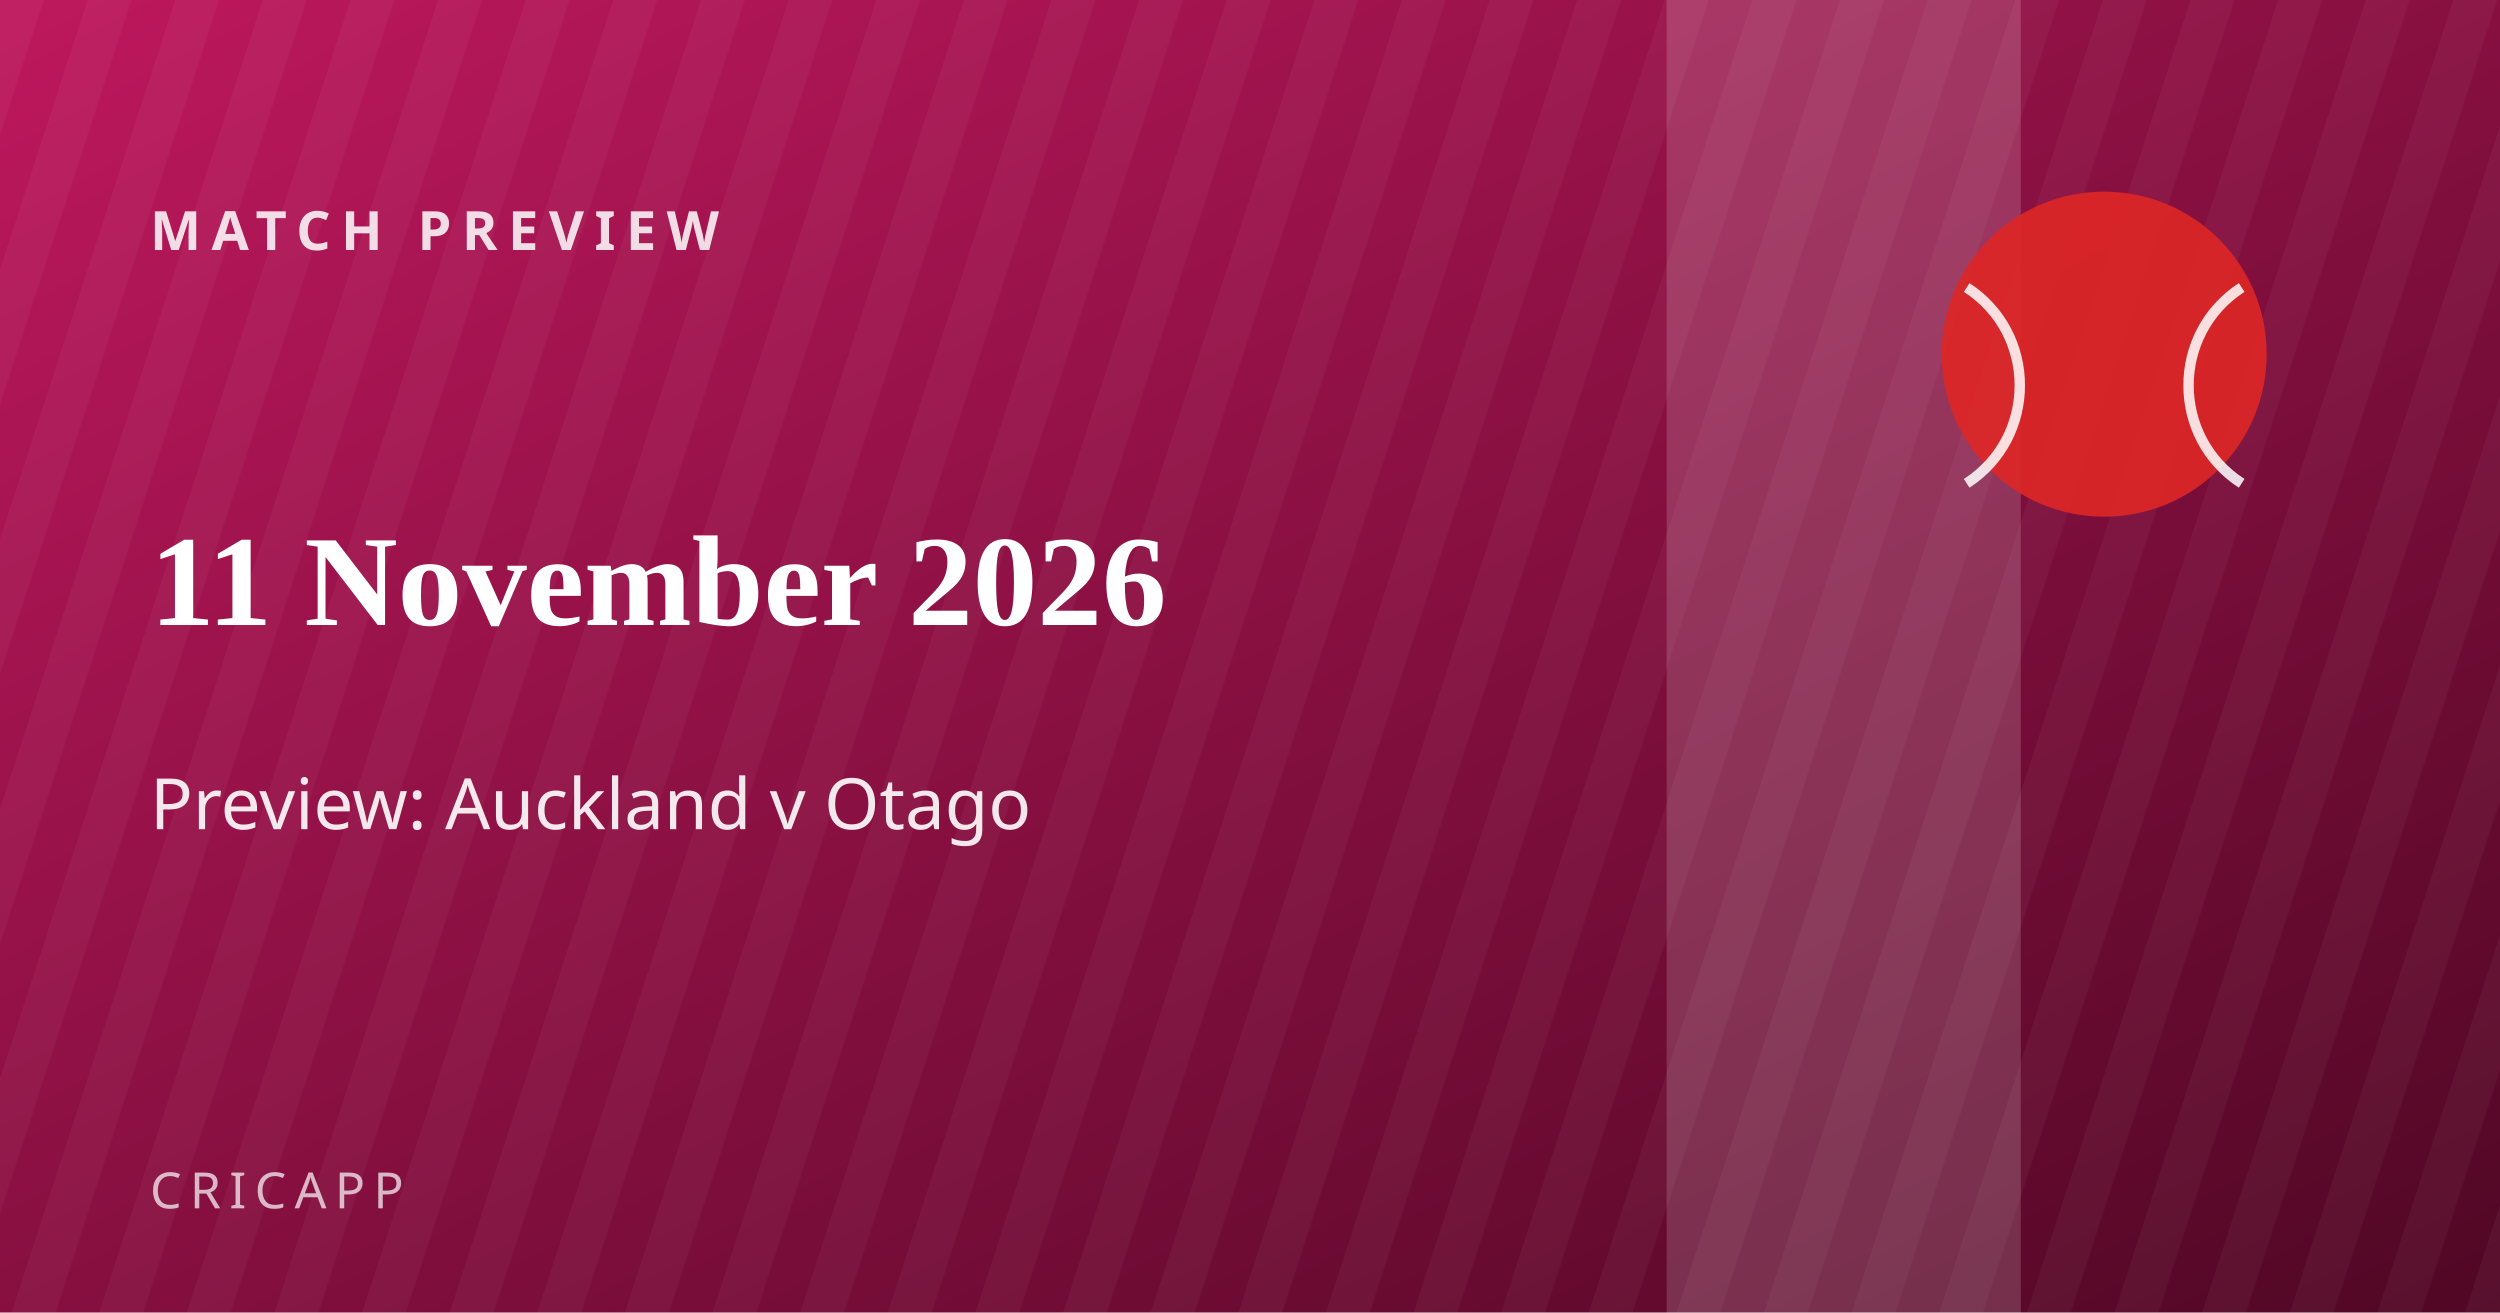
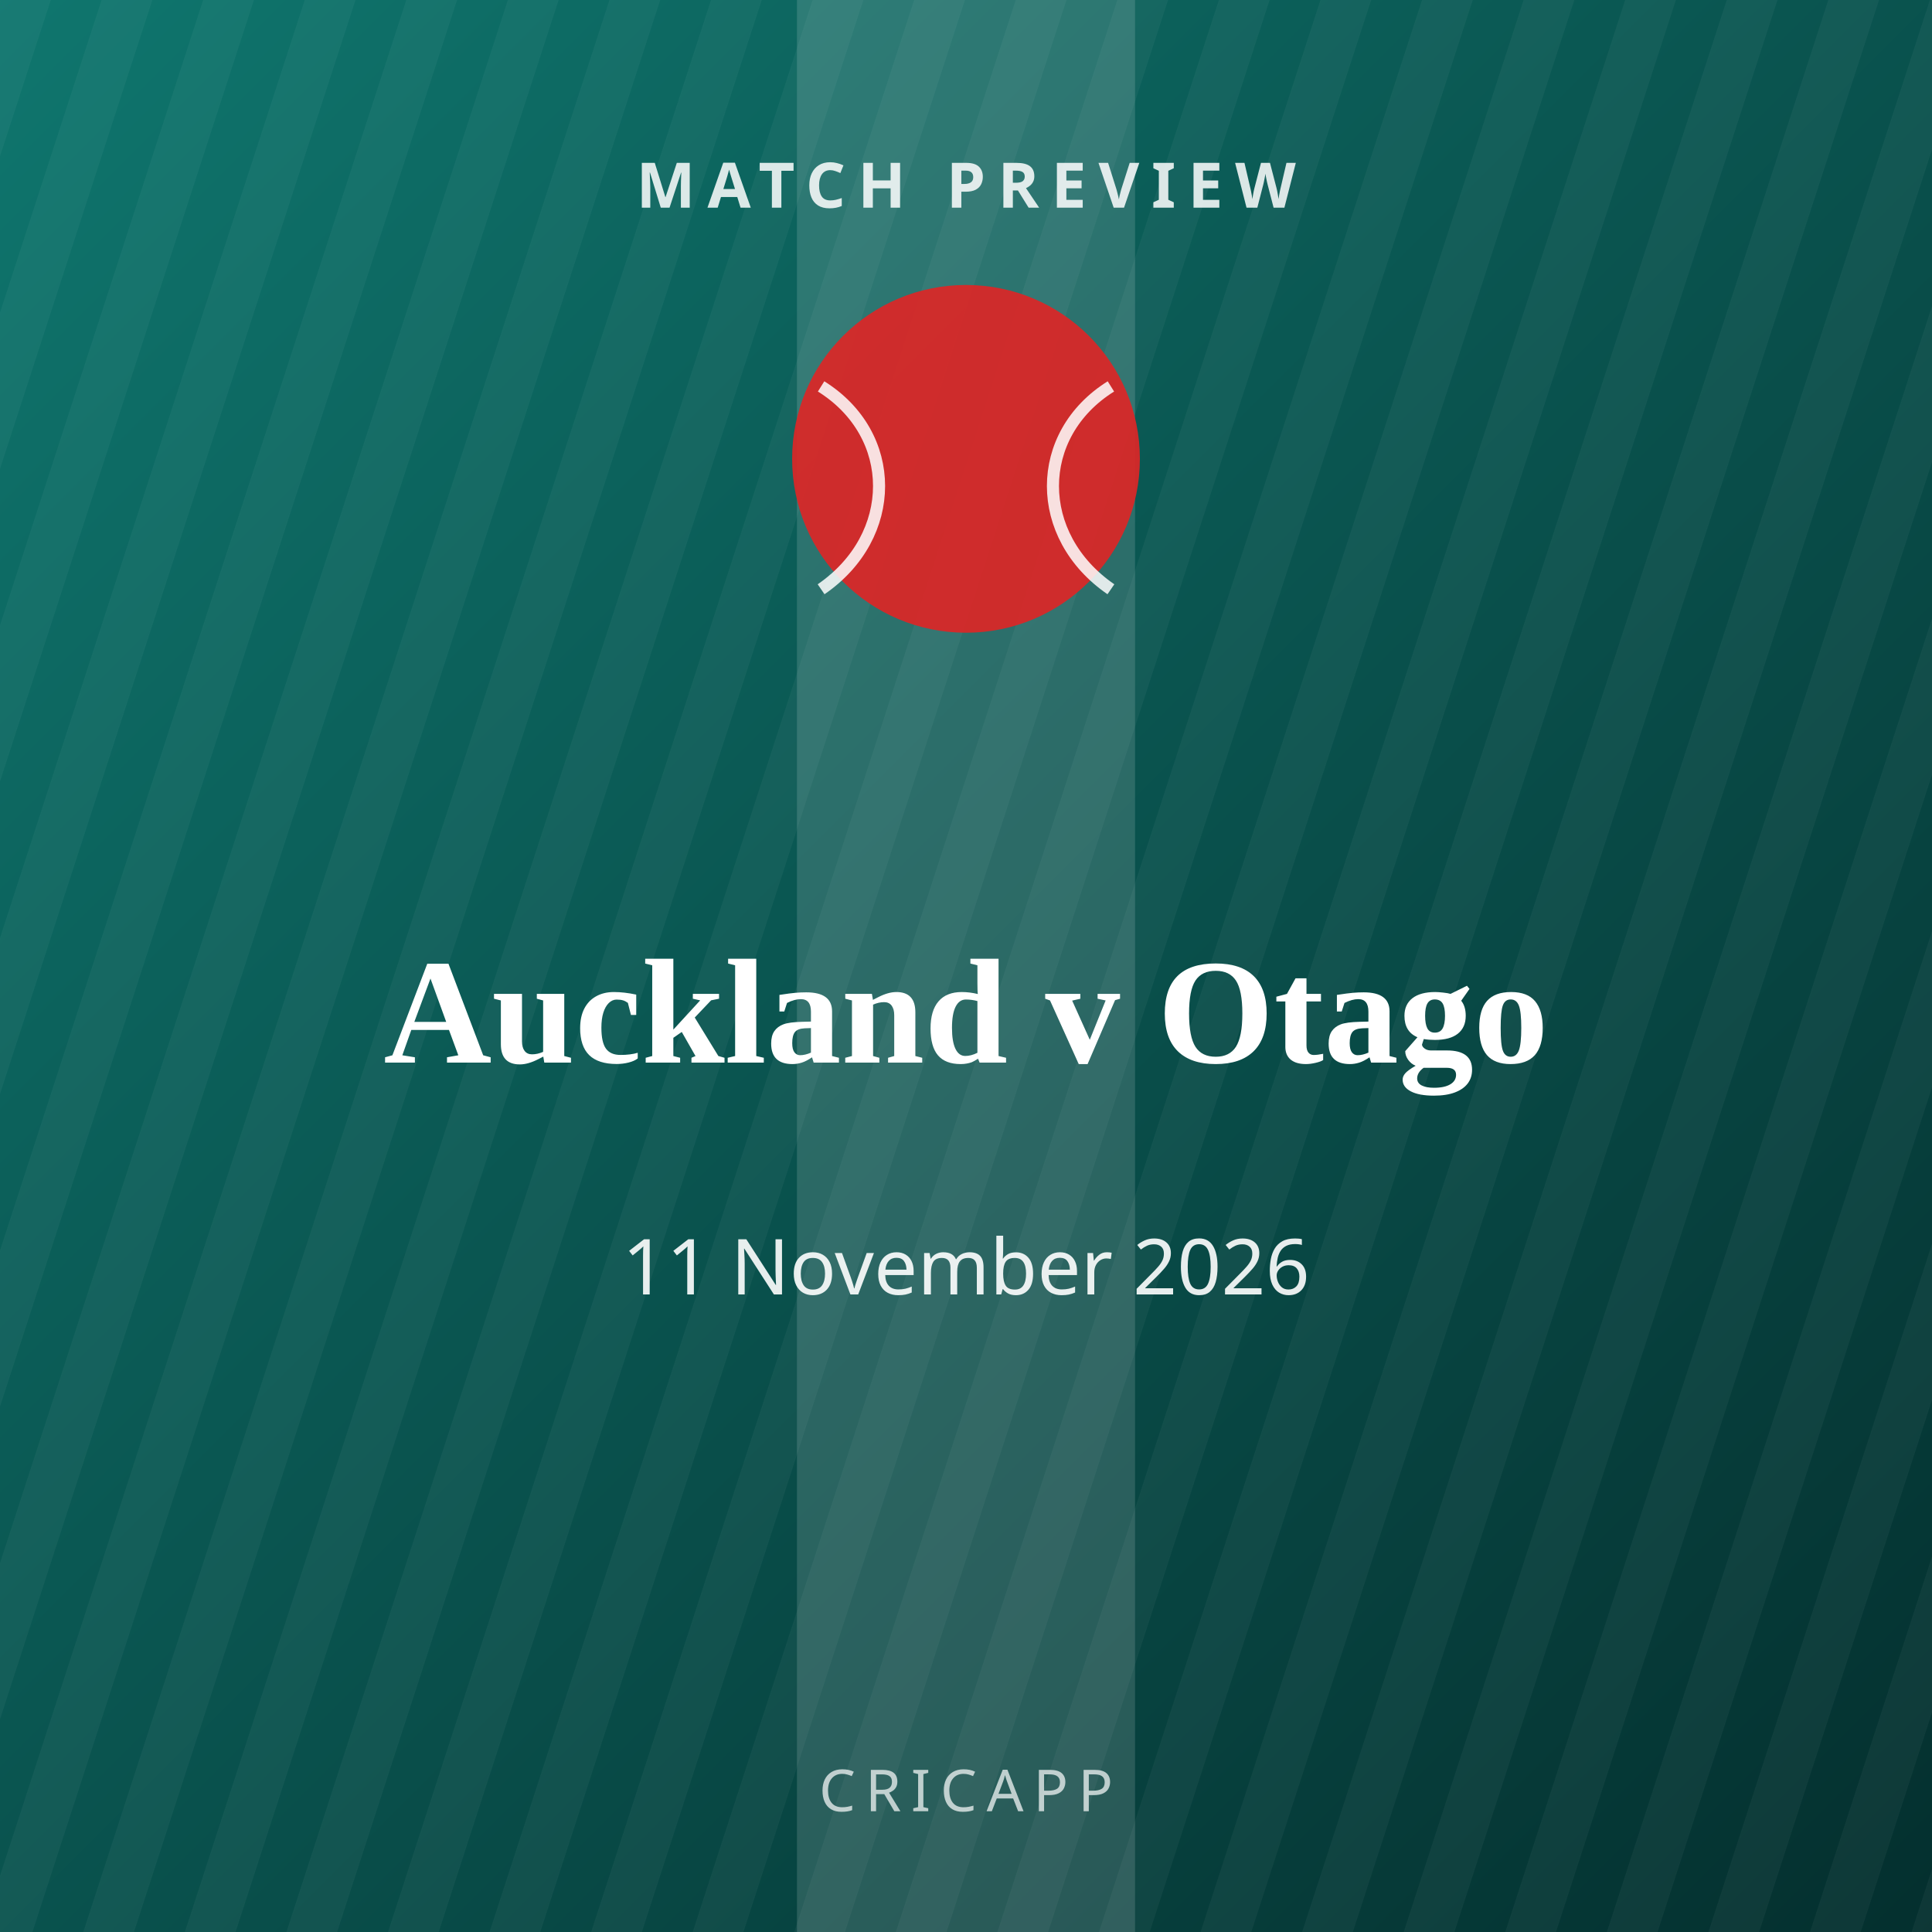
- <svg xmlns="http://www.w3.org/2000/svg" viewBox="0 0 1200 630" role="img" aria-label="11 November 2026">
+ <svg xmlns="http://www.w3.org/2000/svg" viewBox="0 0 800 800" role="img" aria-label="Auckland v Otago">
  <defs>
    <linearGradient id="g" x1="0" y1="0" x2="1" y2="1">
-       <stop offset="0" stop-color="#be185d" />
-       <stop offset="1" stop-color="#500724" />
+       <stop offset="0" stop-color="#0f766e" />
+       <stop offset="1" stop-color="#042f2e" />
    </linearGradient>
    <pattern id="s" width="40" height="40" patternUnits="userSpaceOnUse" patternTransform="rotate(18)">
      <rect width="20" height="40" fill="#ffffff" opacity="0.04" />
    </pattern>
  </defs>
-   <rect width="1200" height="630" fill="url(#g)" />
-   <rect width="1200" height="630" fill="url(#s)" />
-   <g opacity="0.16">
-     <rect x="800" y="-40" width="170" height="760" rx="14" fill="#fff" />
-     <rect x="858" y="40" width="54" height="8" fill="#fff" />
-     <rect x="858" y="560" width="54" height="8" fill="#fff" />
+   <rect width="800" height="800" fill="url(#g)" />
+   <rect width="800" height="800" fill="url(#s)" />
+   <g opacity="0.14">
+     <rect x="330" y="-40" width="140" height="880" rx="14" fill="#fff" />
  </g>
-   <circle cx="1010" cy="170" r="78" fill="#dc2626" opacity="0.92" />
-   <path d="M944 138c34 22 34 72 0 94M1076 138c-34 22-34 72 0 94" stroke="#fff" stroke-width="5" fill="none" opacity="0.85" />
-   <text x="72" y="120" font-family="system-ui, sans-serif" font-size="26" font-weight="700" letter-spacing="5" fill="#ffffff" opacity="0.85">MATCH PREVIEW</text>
-   <text x="72" y="300" font-family="Georgia, 'Times New Roman', serif" font-size="62" font-weight="700" fill="#ffffff">11 November 2026</text>
-   <text x="72" y="398" font-family="system-ui, sans-serif" font-size="34" fill="#ffffff" opacity="0.9">Preview: Auckland v Otago</text>
-   <text x="72" y="580" font-family="system-ui, sans-serif" font-size="24" letter-spacing="4" fill="#ffffff" opacity="0.7">CRICAPP</text>
+   <circle cx="400" cy="190" r="72" fill="#dc2626" opacity="0.92" />
+   <path d="M340 160c32 20 32 62 0 84M460 160c-32 20-32 62 0 84" stroke="#fff" stroke-width="5" fill="none" opacity="0.85" />
+   <text x="400" y="86" text-anchor="middle" font-family="system-ui, sans-serif" font-size="26" font-weight="700" letter-spacing="5" fill="#ffffff" opacity="0.85">MATCH PREVIEW</text>
+   <text x="400" y="440" text-anchor="middle" font-family="Georgia, 'Times New Roman', serif" font-size="62" font-weight="700" fill="#ffffff">Auckland v Otago</text>
+   <text x="400" y="536" text-anchor="middle" font-family="system-ui, sans-serif" font-size="32" fill="#ffffff" opacity="0.9">11 November 2026</text>
+   <text x="400" y="750" text-anchor="middle" font-family="system-ui, sans-serif" font-size="24" letter-spacing="4" fill="#ffffff" opacity="0.7">CRICAPP</text>
</svg>
